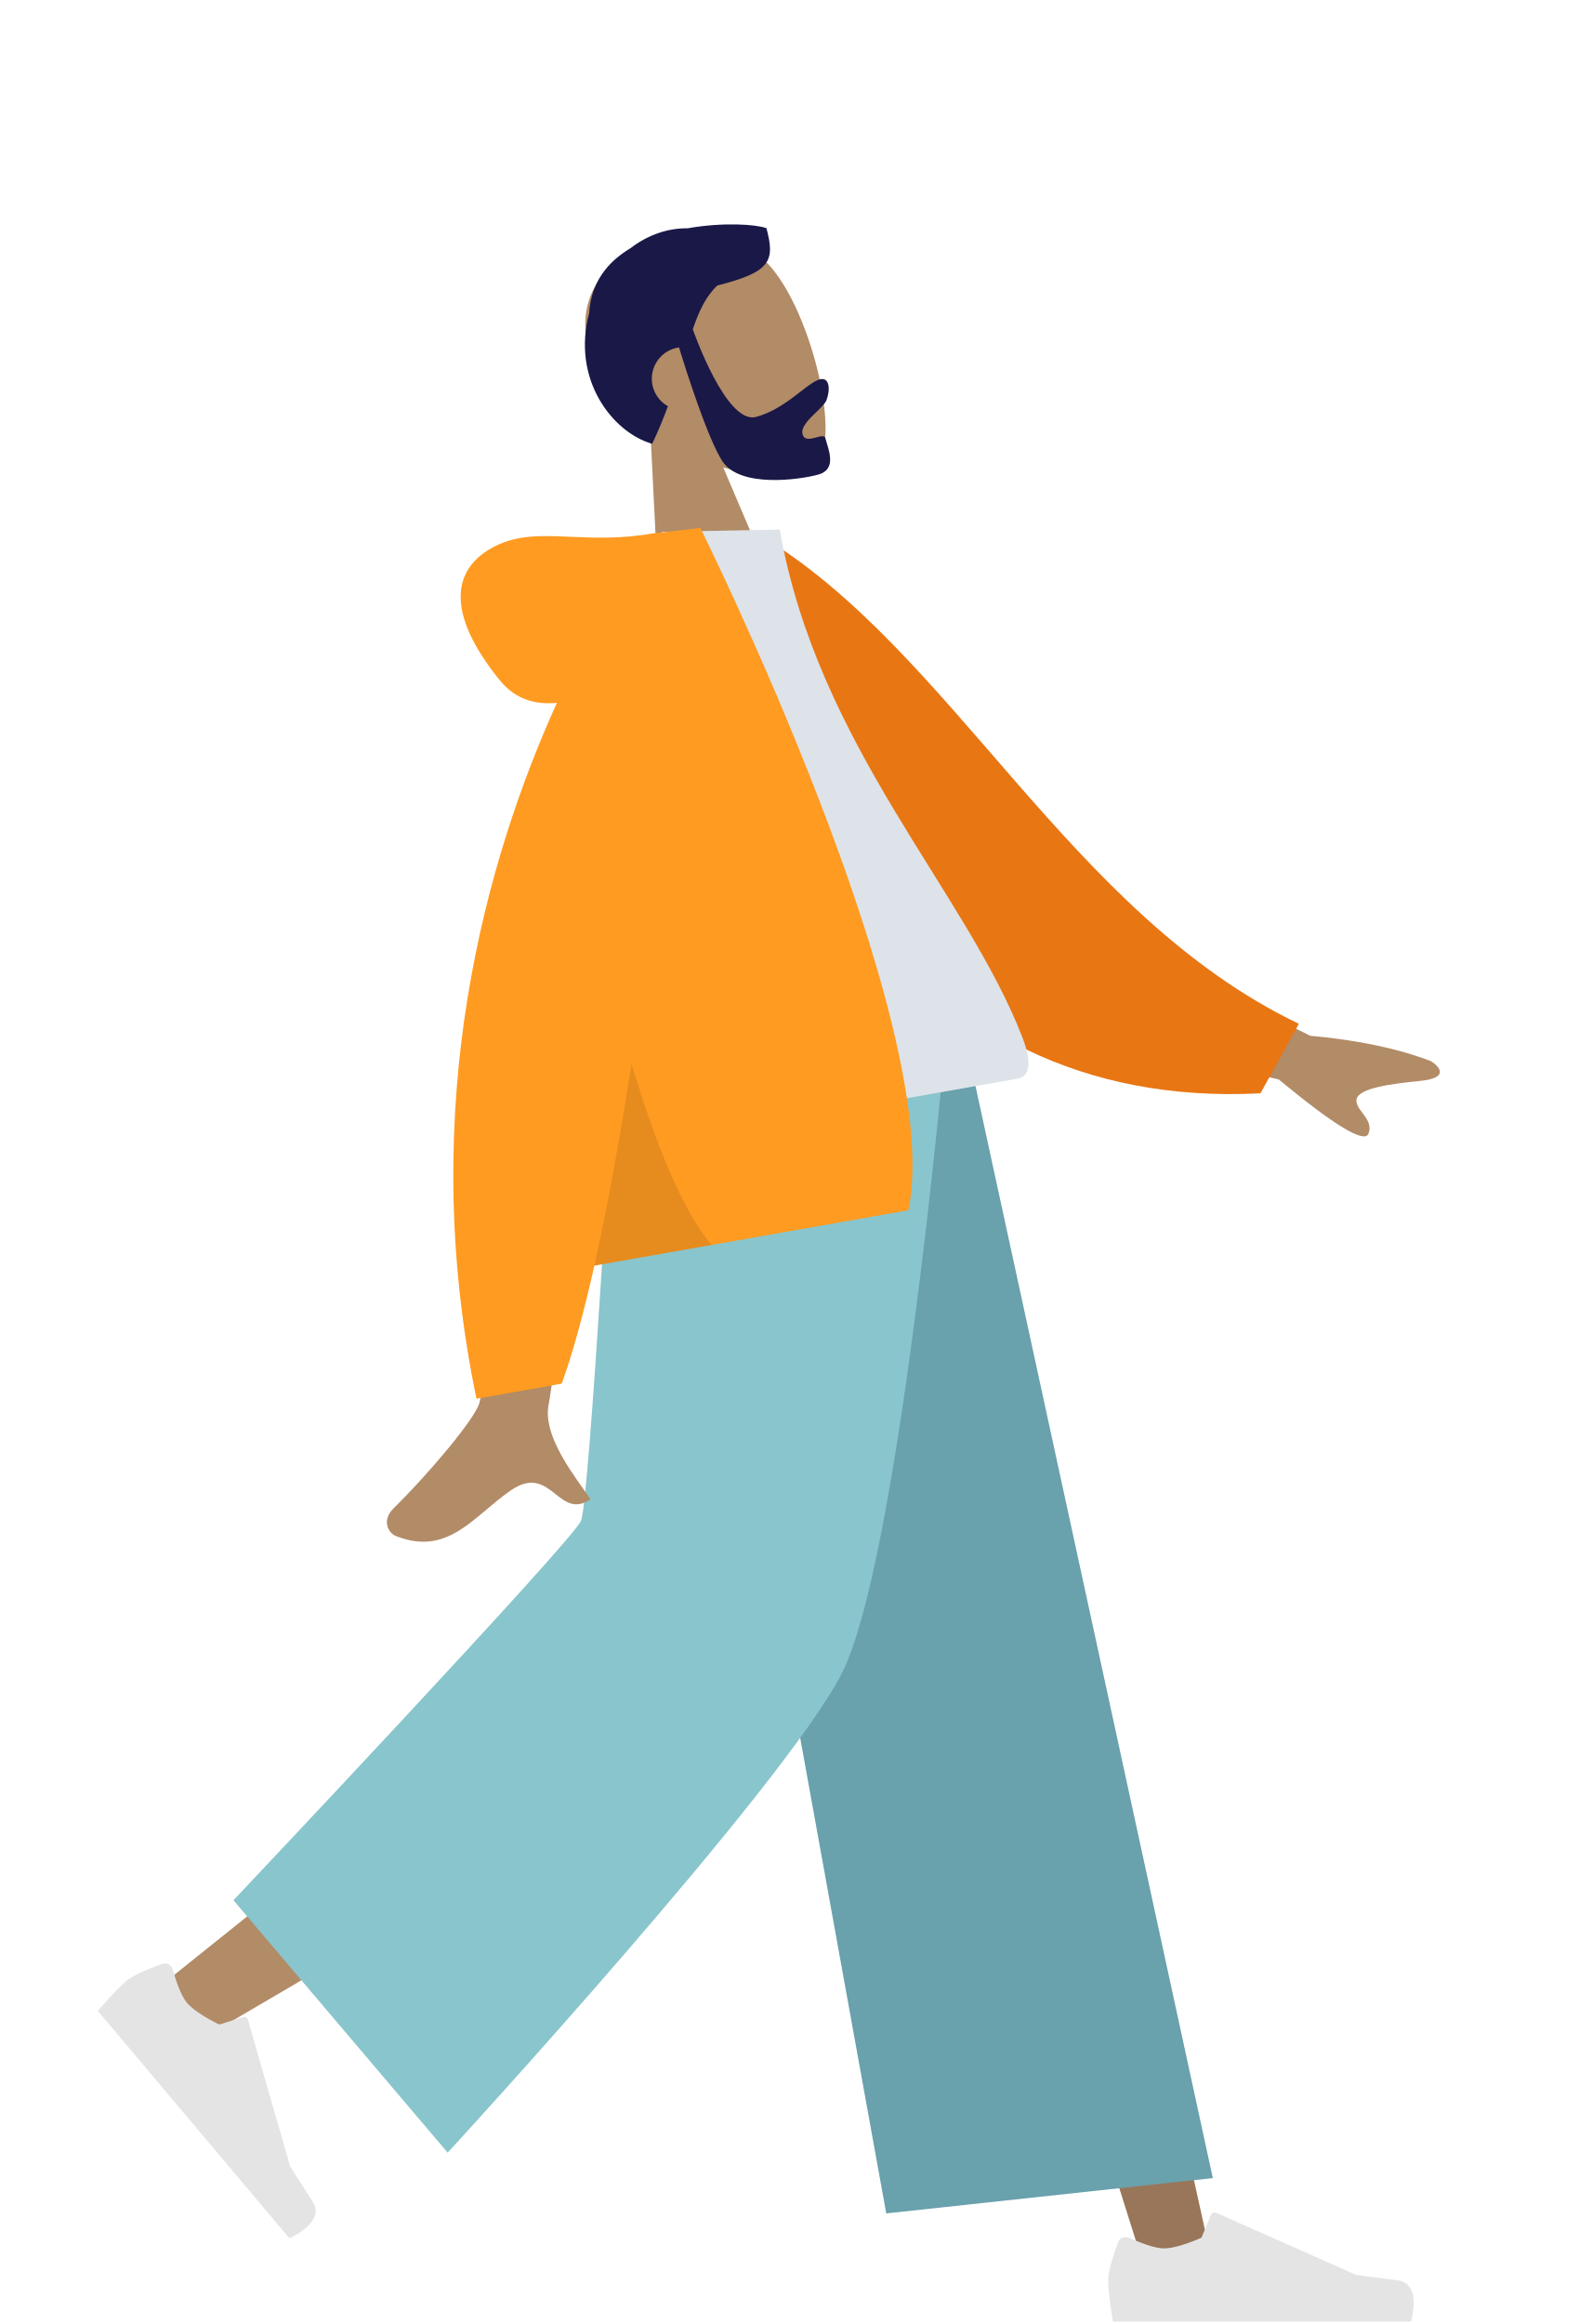
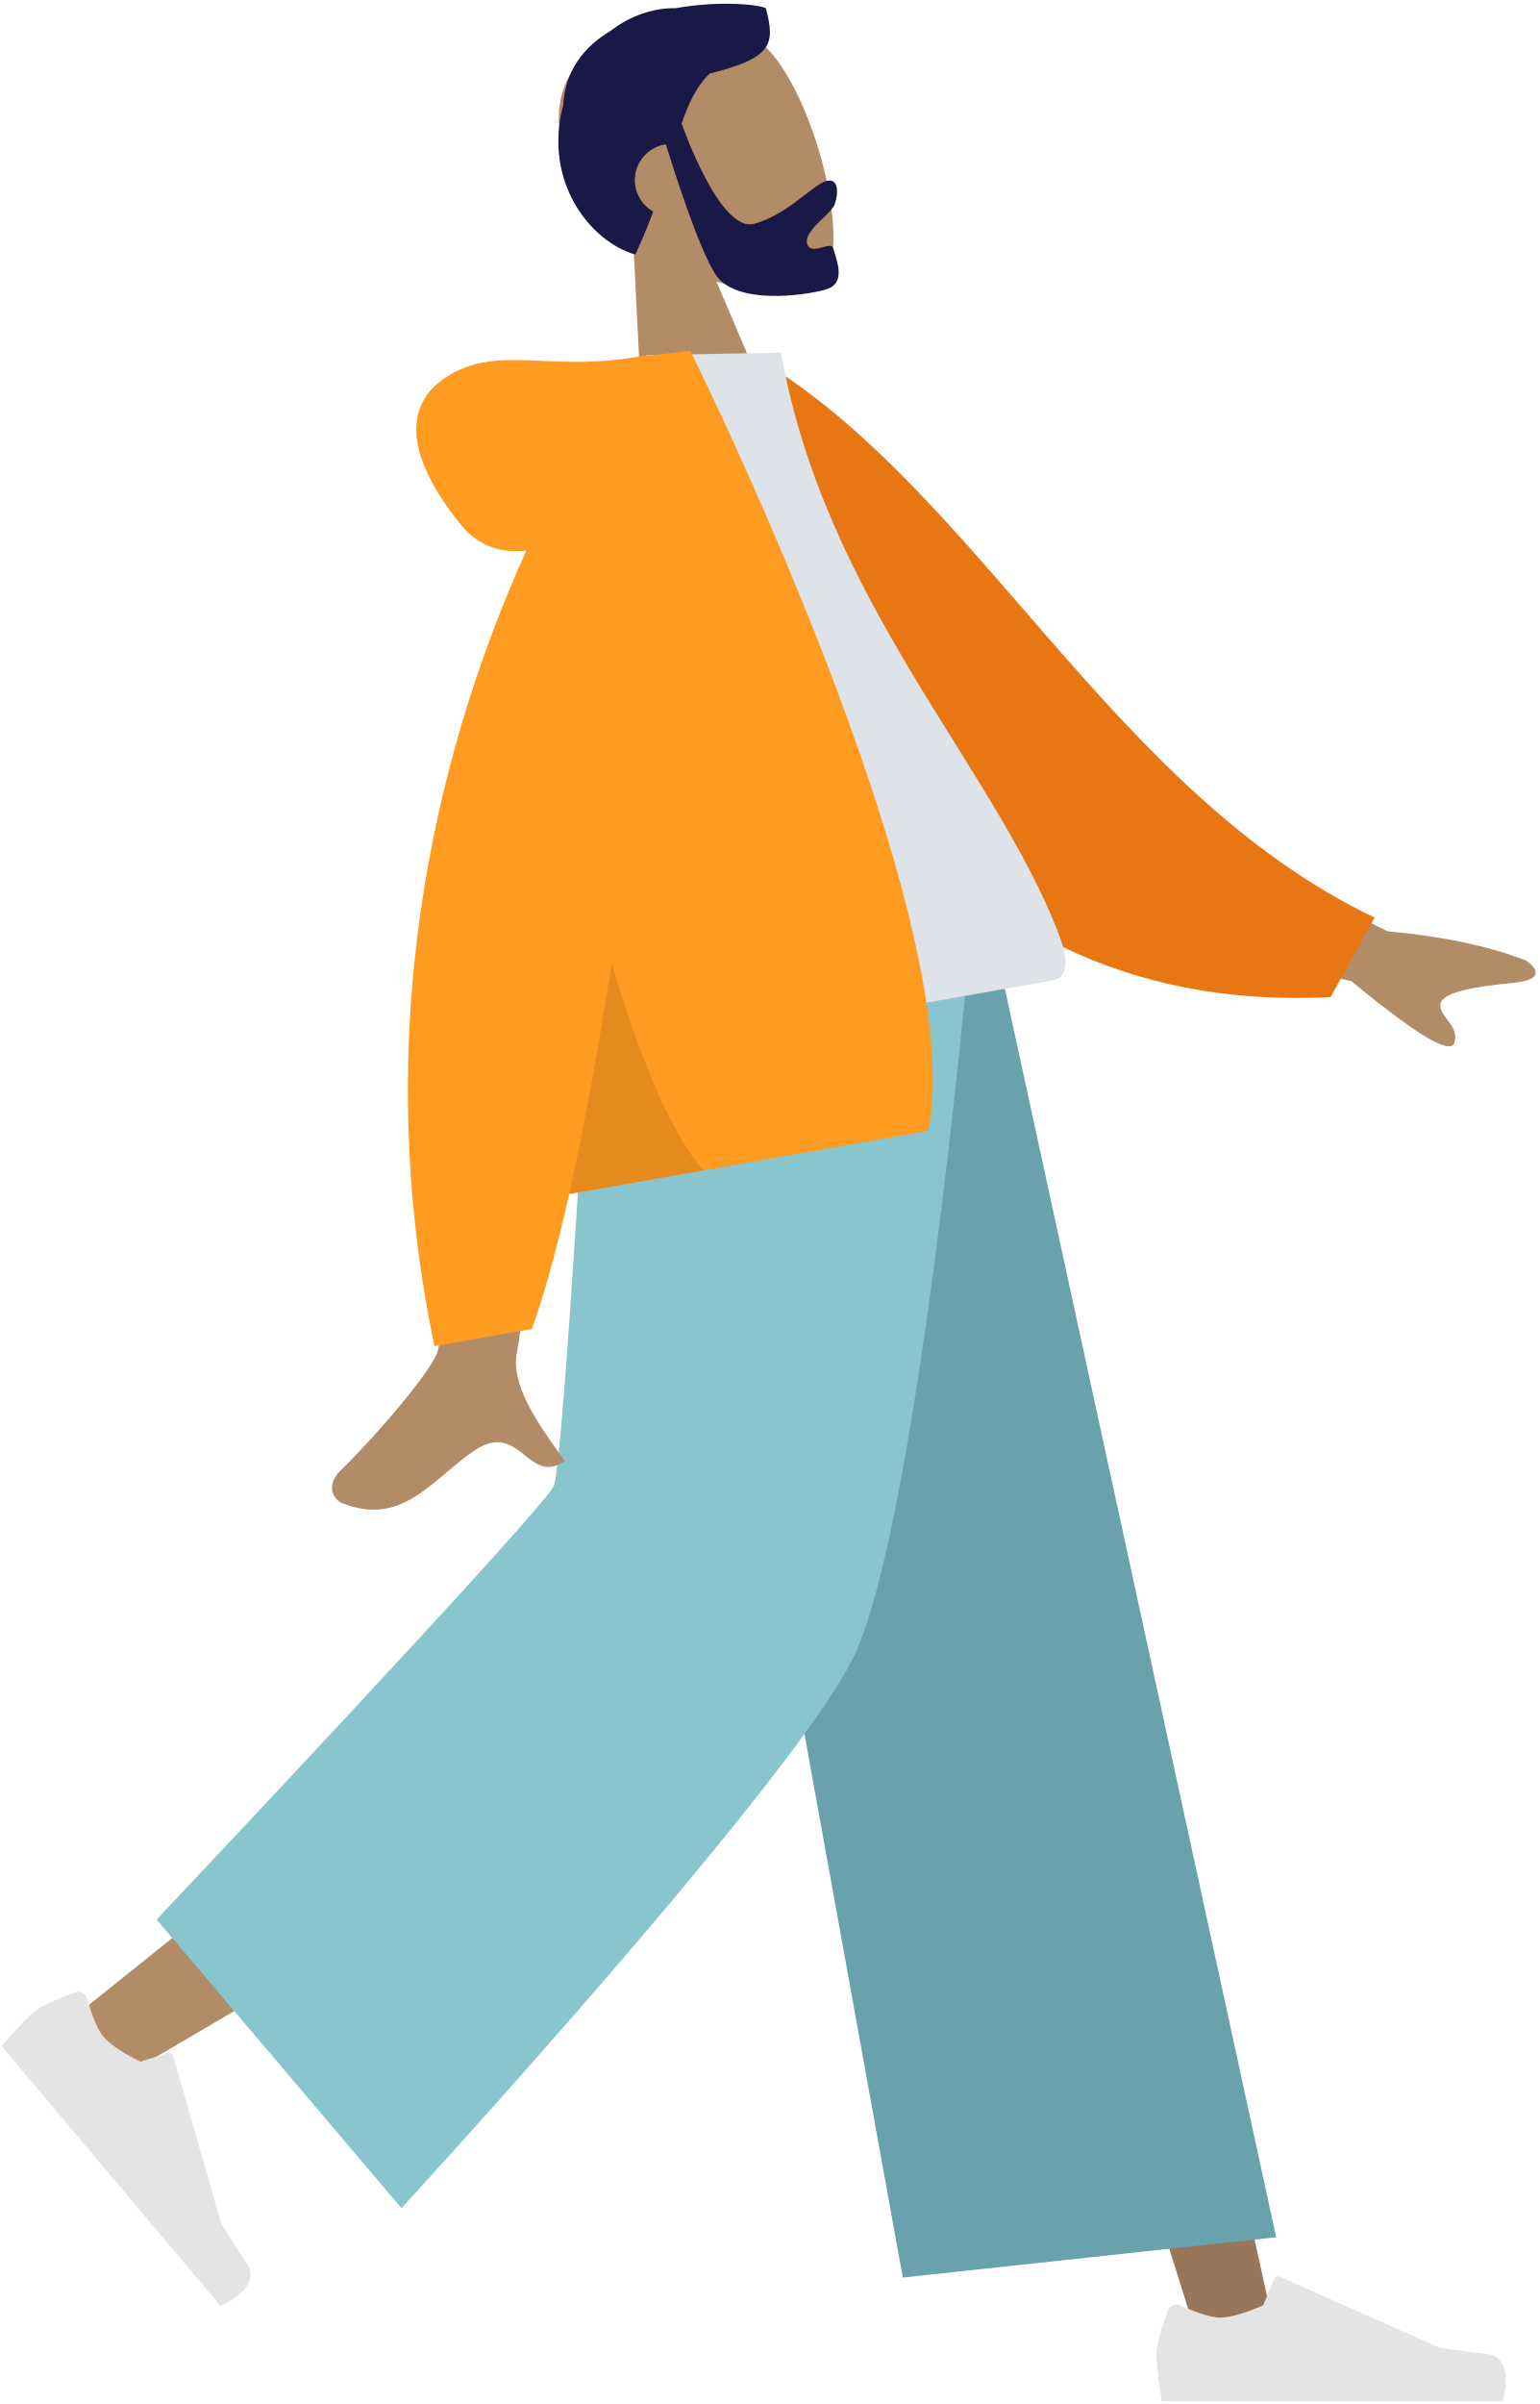
- <svg xmlns="http://www.w3.org/2000/svg" width="396" height="578" viewBox="0 0 396 578" fill="none">
-   <path fill-rule="evenodd" clip-rule="evenodd" d="M179.926 116.266C189.454 119.005 198.156 119.231 201.68 117.243C210.515 112.258 202.1 77.362 191.096 65.665C180.092 53.968 140.748 58.126 146.099 85.71C147.957 95.284 154.156 102.611 161.828 107.889L164.413 159.414L194.824 151.265L179.926 116.266Z" fill="#B28B67" />
-   <path fill-rule="evenodd" clip-rule="evenodd" d="M172.342 81.884C173.925 77.268 175.651 73.609 178.472 70.996C191.899 67.624 192.823 64.812 190.662 56.747C188.089 55.782 179.773 55.226 171.045 56.782C166.359 56.705 161.265 58.32 156.854 61.726C151.187 65.106 146.997 70.238 146.58 77.856C142.113 94.376 152.399 107.571 162.249 110.381C163.792 107.104 165.069 103.985 166.164 101.035C164.382 100.035 162.989 98.347 162.419 96.219C161.296 92.026 163.789 87.716 167.988 86.591C168.296 86.508 168.605 86.445 168.914 86.4C170.507 91.591 176.036 109.116 179.729 114.728C184.083 121.345 198.612 119.363 203.513 118.05C207.745 116.916 206.529 112.953 205.657 110.112C205.531 109.703 205.413 109.317 205.319 108.967C205.123 108.234 204.169 108.492 203.091 108.783C201.691 109.161 200.083 109.595 199.653 107.991C199.185 106.243 201.245 104.253 203.09 102.472C204.24 101.361 205.306 100.332 205.621 99.493C206.615 96.848 206.348 93.71 203.951 94.352C202.641 94.703 201.046 95.939 199.127 97.425C196.23 99.669 192.594 102.485 188.087 103.693C180.649 105.686 172.459 82.22 172.342 81.884Z" fill="#191847" />
-   <path fill-rule="evenodd" clip-rule="evenodd" d="M177.094 264.707L241.613 427.239L284.886 564.647H301.973L235.818 264.707L177.094 264.707Z" fill="#997659" />
-   <path fill-rule="evenodd" clip-rule="evenodd" d="M164.102 264.707C163.415 321.822 153.396 398.718 151.795 402.278C150.194 405.839 41.273 492.828 41.273 492.828L53.042 505.363C53.042 505.363 181.559 430.781 187.506 420.833C193.454 410.886 212.815 319.348 228.36 264.707H164.102Z" fill="#B28B67" />
-   <path fill-rule="evenodd" clip-rule="evenodd" d="M42.98 489.833C42.665 488.707 41.478 488.039 40.372 488.431C37.762 489.357 33.383 491.052 31.53 492.599C28.806 494.874 24.342 500.142 24.342 500.142C26.994 503.287 71.999 556.671 71.999 556.671C71.999 556.671 81.176 552.762 77.757 547.527C74.338 542.292 72.161 538.759 72.161 538.759L61.691 502.35C61.535 501.809 60.962 501.503 60.424 501.673L54.578 503.518C54.578 503.518 48.813 500.844 46.496 498.096C44.957 496.271 43.67 492.295 42.98 489.833Z" fill="#E4E4E4" />
-   <path fill-rule="evenodd" clip-rule="evenodd" d="M280.903 556.561C279.838 556.08 278.57 556.555 278.161 557.649C277.196 560.234 275.684 564.666 275.684 567.075C275.684 570.614 276.869 577.403 276.869 577.403C280.993 577.403 351.01 577.403 351.01 577.403C351.01 577.403 353.9 567.894 347.673 567.135C341.447 566.377 337.328 565.766 337.328 565.766L302.57 550.344C302.056 550.116 301.456 550.356 301.241 550.875L298.902 556.52C298.902 556.52 293.138 559.197 289.534 559.197C287.136 559.197 283.24 557.617 280.903 556.561Z" fill="#E4E4E4" />
-   <path fill-rule="evenodd" clip-rule="evenodd" d="M220.474 550.494L301.717 541.718L241.506 264.707H168.74L220.474 550.494Z" fill="#69A1AC" />
-   <path fill-rule="evenodd" clip-rule="evenodd" d="M58.078 472.605L111.369 535.386C111.369 535.386 195.563 443.862 209.54 415.947C223.517 388.032 234.669 264.707 234.669 264.707H152.747C152.747 264.707 146.655 373.203 144.535 378.252C142.414 383.301 58.078 472.605 58.078 472.605Z" fill="#89C5CC" />
-   <path fill-rule="evenodd" clip-rule="evenodd" d="M325.982 257.612L279.445 234.665L274.3 258.755L318.087 268.454C332.015 279.955 339.464 284.46 340.433 281.968C341.25 279.868 340.037 278.25 338.919 276.761C338.048 275.6 337.235 274.517 337.486 273.343C338.059 270.663 345.858 269.559 353.304 268.828C360.749 268.096 358.033 265.21 355.978 263.911C347.688 260.752 337.69 258.652 325.982 257.612ZM119.257 348.954C121.691 340.618 121.405 263.607 121.405 263.607L148.421 258.952C148.421 258.952 137.627 343.952 136.504 349.234C135.044 356.097 141.083 364.628 145.178 370.413C145.811 371.308 146.398 372.137 146.904 372.885C143.092 375.463 140.71 373.579 138.2 371.593C135.364 369.349 132.363 366.976 126.951 370.754C124.86 372.213 122.925 373.844 121.035 375.437C114.506 380.941 108.508 385.997 98.431 382C96.833 381.366 94.665 378.302 98.02 375.017C106.378 366.834 118.067 353.029 119.257 348.954Z" fill="#B28B67" />
-   <path fill-rule="evenodd" clip-rule="evenodd" d="M178.184 136.974L189.018 133.091C236.77 161.531 265.904 227.207 323.125 254.63L313.565 271.92C223.505 276.565 186.888 196.647 178.184 136.974Z" fill="#E87613" />
-   <path fill-rule="evenodd" clip-rule="evenodd" d="M154.201 285.727C154.201 285.727 221.39 273.879 253.047 268.297C257.563 267.501 255.564 261.139 254.332 257.969C240.11 221.375 203.486 185.684 193.967 131.702L164.669 132.266C147.763 174.292 147.829 222.353 154.201 285.727Z" fill="#DDE3E9" />
-   <path fill-rule="evenodd" clip-rule="evenodd" d="M138.545 174.792C133.292 175.337 128.227 173.995 124.326 169.185C110.595 152.248 112.536 141.248 123.074 135.887C128.868 132.939 134.853 133.198 142.016 133.509C147.88 133.763 154.534 134.052 162.521 132.644C163.296 132.507 164.01 132.435 164.667 132.421L174.22 131.292C174.22 131.292 235.552 254.498 225.991 300.997L147.862 314.773C145.298 326.209 142.581 336.272 139.735 344.135L118.536 347.873C103.273 274.648 121.203 213.072 138.545 174.792Z" fill="#FF9B21" />
-   <path fill-rule="evenodd" clip-rule="evenodd" d="M147.863 314.773C151.227 299.769 154.327 282.402 157.108 264.54C162.521 282.716 169.372 300.722 177.063 309.624L147.863 314.773Z" fill="black" fill-opacity="0.1" />
+ <svg xmlns="http://www.w3.org/2000/svg" viewBox="0 0 335 523" width="335" height="523">
+   <style>tspan { white-space:pre }.shp0 { fill: #b28b67 } .shp1 { fill: #191847 } .shp2 { fill: #997659 } .shp3 { fill: #e4e4e4 } .shp4 { fill: #69a1ac } .shp5 { fill: #89c5cc } .shp6 { fill: #e87613 } .shp7 { fill: #dde3e9 } .shp8 { fill: #ff9b21 } .shp9 { opacity: 0.102;fill: #000000 } </style>
+   <path id="Layer" fill-rule="evenodd" class="shp0" d="M155.93 61.27C165.45 64 174.16 64.23 177.68 62.24C186.51 57.26 178.1 22.36 167.1 10.67C156.09 -1.03 116.75 3.13 122.1 30.71C123.96 40.28 130.16 47.61 137.83 52.89L140.41 104.41L170.82 96.26L155.93 61.27Z" />
+   <path id="Layer" fill-rule="evenodd" class="shp1" d="M148.34 26.88C149.93 22.27 151.65 18.61 154.47 16C167.9 12.62 168.82 9.81 166.66 1.75C164.09 0.78 155.77 0.23 147.04 1.78C142.36 1.7 137.26 3.32 132.85 6.73C127.19 10.11 123 15.24 122.58 22.86C118.11 39.38 128.4 52.57 138.25 55.38C139.79 52.1 141.07 48.98 142.16 46.03C140.38 45.03 138.99 43.35 138.42 41.22C137.3 37.03 139.79 32.72 143.99 31.59C144.3 31.51 144.6 31.44 144.91 31.4C146.51 36.59 152.04 54.12 155.73 59.73C160.08 66.34 174.61 64.36 179.51 63.05C183.75 61.92 182.53 57.95 181.66 55.11C181.53 54.7 181.41 54.32 181.32 53.97C181.12 53.23 180.17 53.49 179.09 53.78C177.69 54.16 176.08 54.59 175.65 52.99C175.19 51.24 177.25 49.25 179.09 47.47C180.24 46.36 181.31 45.33 181.62 44.49C182.62 41.85 182.35 38.71 179.95 39.35C178.64 39.7 177.05 40.94 175.13 42.43C172.23 44.67 168.59 47.48 164.09 48.69C156.65 50.69 148.46 27.22 148.34 26.88Z" />
+   <path id="Layer" fill-rule="evenodd" class="shp2" d="M153.09 209.71L217.61 372.24L260.89 509.65L277.97 509.65L211.82 209.71L153.09 209.71Z" />
+   <path id="Layer" fill-rule="evenodd" class="shp0" d="M140.1 209.71C139.41 266.82 129.4 343.72 127.79 347.28C126.19 350.84 17.27 437.83 17.27 437.83L29.04 450.36C29.04 450.36 157.56 375.78 163.51 365.83C169.45 355.89 188.81 264.35 204.36 209.71L140.1 209.71Z" />
+   <path id="Layer" fill-rule="evenodd" class="shp3" d="M18.98 434.83C18.66 433.71 17.48 433.04 16.37 433.43C13.76 434.36 9.38 436.05 7.53 437.6C4.81 439.87 0.34 445.14 0.34 445.14C2.99 448.29 48 501.67 48 501.67C48 501.67 57.18 497.76 53.76 492.53C50.34 487.29 48.16 483.76 48.16 483.76L37.69 447.35C37.54 446.81 36.96 446.5 36.42 446.67L30.58 448.52C30.58 448.52 24.81 445.84 22.5 443.1C20.96 441.27 19.67 437.3 18.98 434.83Z" />
+   <path id="Layer" fill-rule="evenodd" class="shp3" d="M256.9 501.56C255.84 501.08 254.57 501.55 254.16 502.65C253.2 505.23 251.68 509.67 251.68 512.08C251.68 515.61 252.87 522.4 252.87 522.4C256.99 522.4 327.01 522.4 327.01 522.4C327.01 522.4 329.9 512.89 323.67 512.13C317.45 511.38 313.33 510.77 313.33 510.77L278.57 495.34C278.06 495.12 277.46 495.36 277.24 495.88L274.9 501.52C274.9 501.52 269.14 504.2 265.53 504.2C263.14 504.2 259.24 502.62 256.9 501.56Z" />
+   <path id="Layer" fill-rule="evenodd" class="shp4" d="M196.47 495.49L277.72 486.72L217.51 209.71L144.74 209.71L196.47 495.49Z" />
+   <path id="Layer" fill-rule="evenodd" class="shp5" d="M34.08 417.61L87.37 480.39C87.37 480.39 171.56 388.86 185.54 360.95C199.52 333.03 210.67 209.71 210.67 209.71L128.75 209.71C128.75 209.71 122.66 318.2 120.53 323.25C118.41 328.3 34.08 417.61 34.08 417.61Z" />
+   <path id="Layer" fill-rule="evenodd" class="shp0" d="M301.98 202.61L255.44 179.66L250.3 203.75L294.09 213.45C308.01 224.95 315.46 229.46 316.43 226.97C317.25 224.87 316.04 223.25 314.92 221.76C314.05 220.6 313.24 219.52 313.49 218.34C314.06 215.66 321.86 214.56 329.3 213.83C336.75 213.1 334.03 210.21 331.98 208.91C323.69 205.75 313.69 203.65 301.98 202.61ZM74.02 320.02C70.66 323.3 72.83 326.37 74.43 327C84.51 331 90.51 325.94 97.03 320.44C98.92 318.84 100.86 317.21 102.95 315.75C108.36 311.98 111.36 314.35 114.2 316.59C116.71 318.58 119.09 320.46 122.9 317.88C122.4 317.14 121.81 316.31 121.18 315.41C117.08 309.63 111.04 301.1 112.5 294.23C113.63 288.95 124.42 203.95 124.42 203.95L97.41 208.61C97.41 208.61 97.69 285.62 95.26 293.95C94.07 298.03 82.38 311.83 74.02 320.02Z" />
+   <path id="Layer" fill-rule="evenodd" class="shp6" d="M154.18 81.97L165.02 78.09C212.77 106.53 241.9 172.21 299.13 199.63L289.56 216.92C199.5 221.56 162.89 141.65 154.18 81.97Z" />
+   <path id="Layer" fill-rule="evenodd" class="shp7" d="M130.2 230.73C130.2 230.73 197.39 218.88 229.05 213.3C233.56 212.5 231.56 206.14 230.33 202.97C216.11 166.38 179.49 130.68 169.97 76.7L140.67 77.27C123.76 119.29 123.83 167.35 130.2 230.73Z" />
+   <path id="Layer" fill-rule="evenodd" class="shp8" d="M114.54 119.79C109.29 120.34 104.23 119 100.33 114.19C86.59 97.25 88.54 86.25 99.07 80.89C104.87 77.94 110.85 78.2 118.02 78.51C123.88 78.76 130.53 79.05 138.52 77.64C139.3 77.51 140.01 77.44 140.67 77.42L150.22 76.29C150.22 76.29 211.55 199.5 201.99 246L123.86 259.77C121.3 271.21 118.58 281.27 115.74 289.13L94.54 292.87C79.27 219.65 97.2 158.07 114.54 119.79Z" />
+   <path id="Layer" fill-rule="evenodd" class="shp9" d="M123.86 259.77C127.23 244.77 130.33 227.4 133.11 209.54C138.52 227.72 145.37 245.72 153.06 254.62L123.86 259.77Z" />
</svg>
